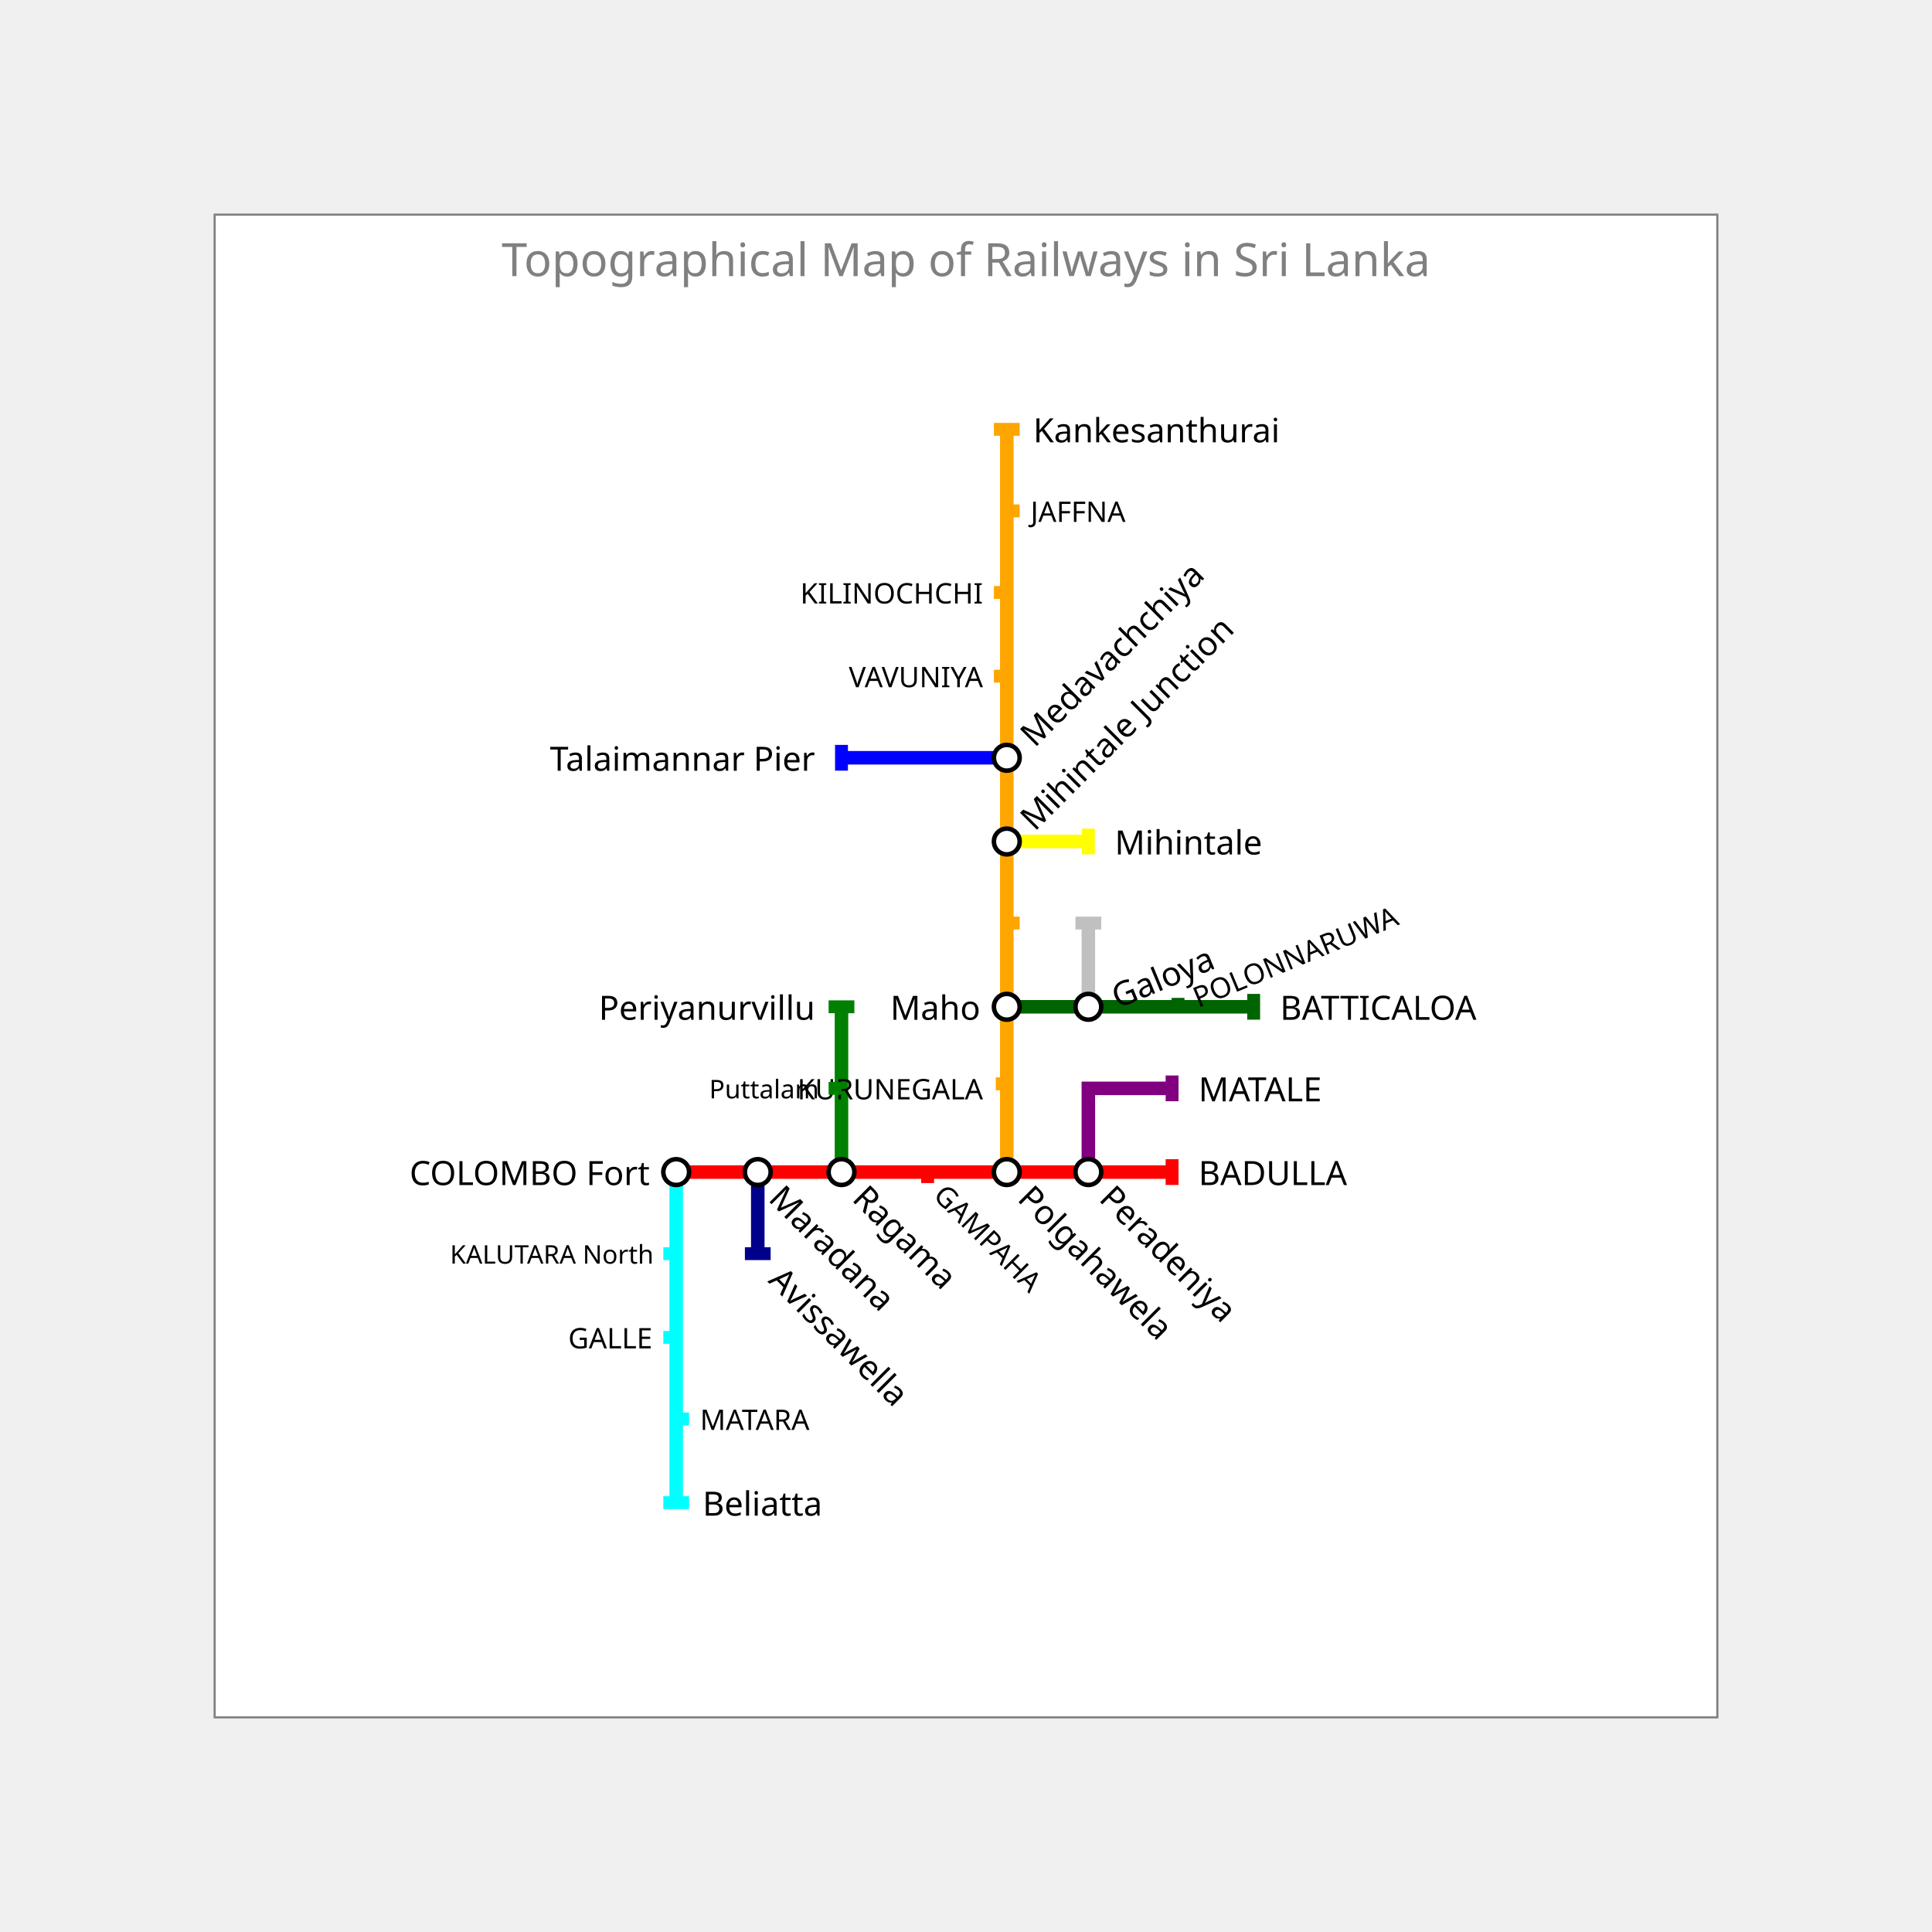
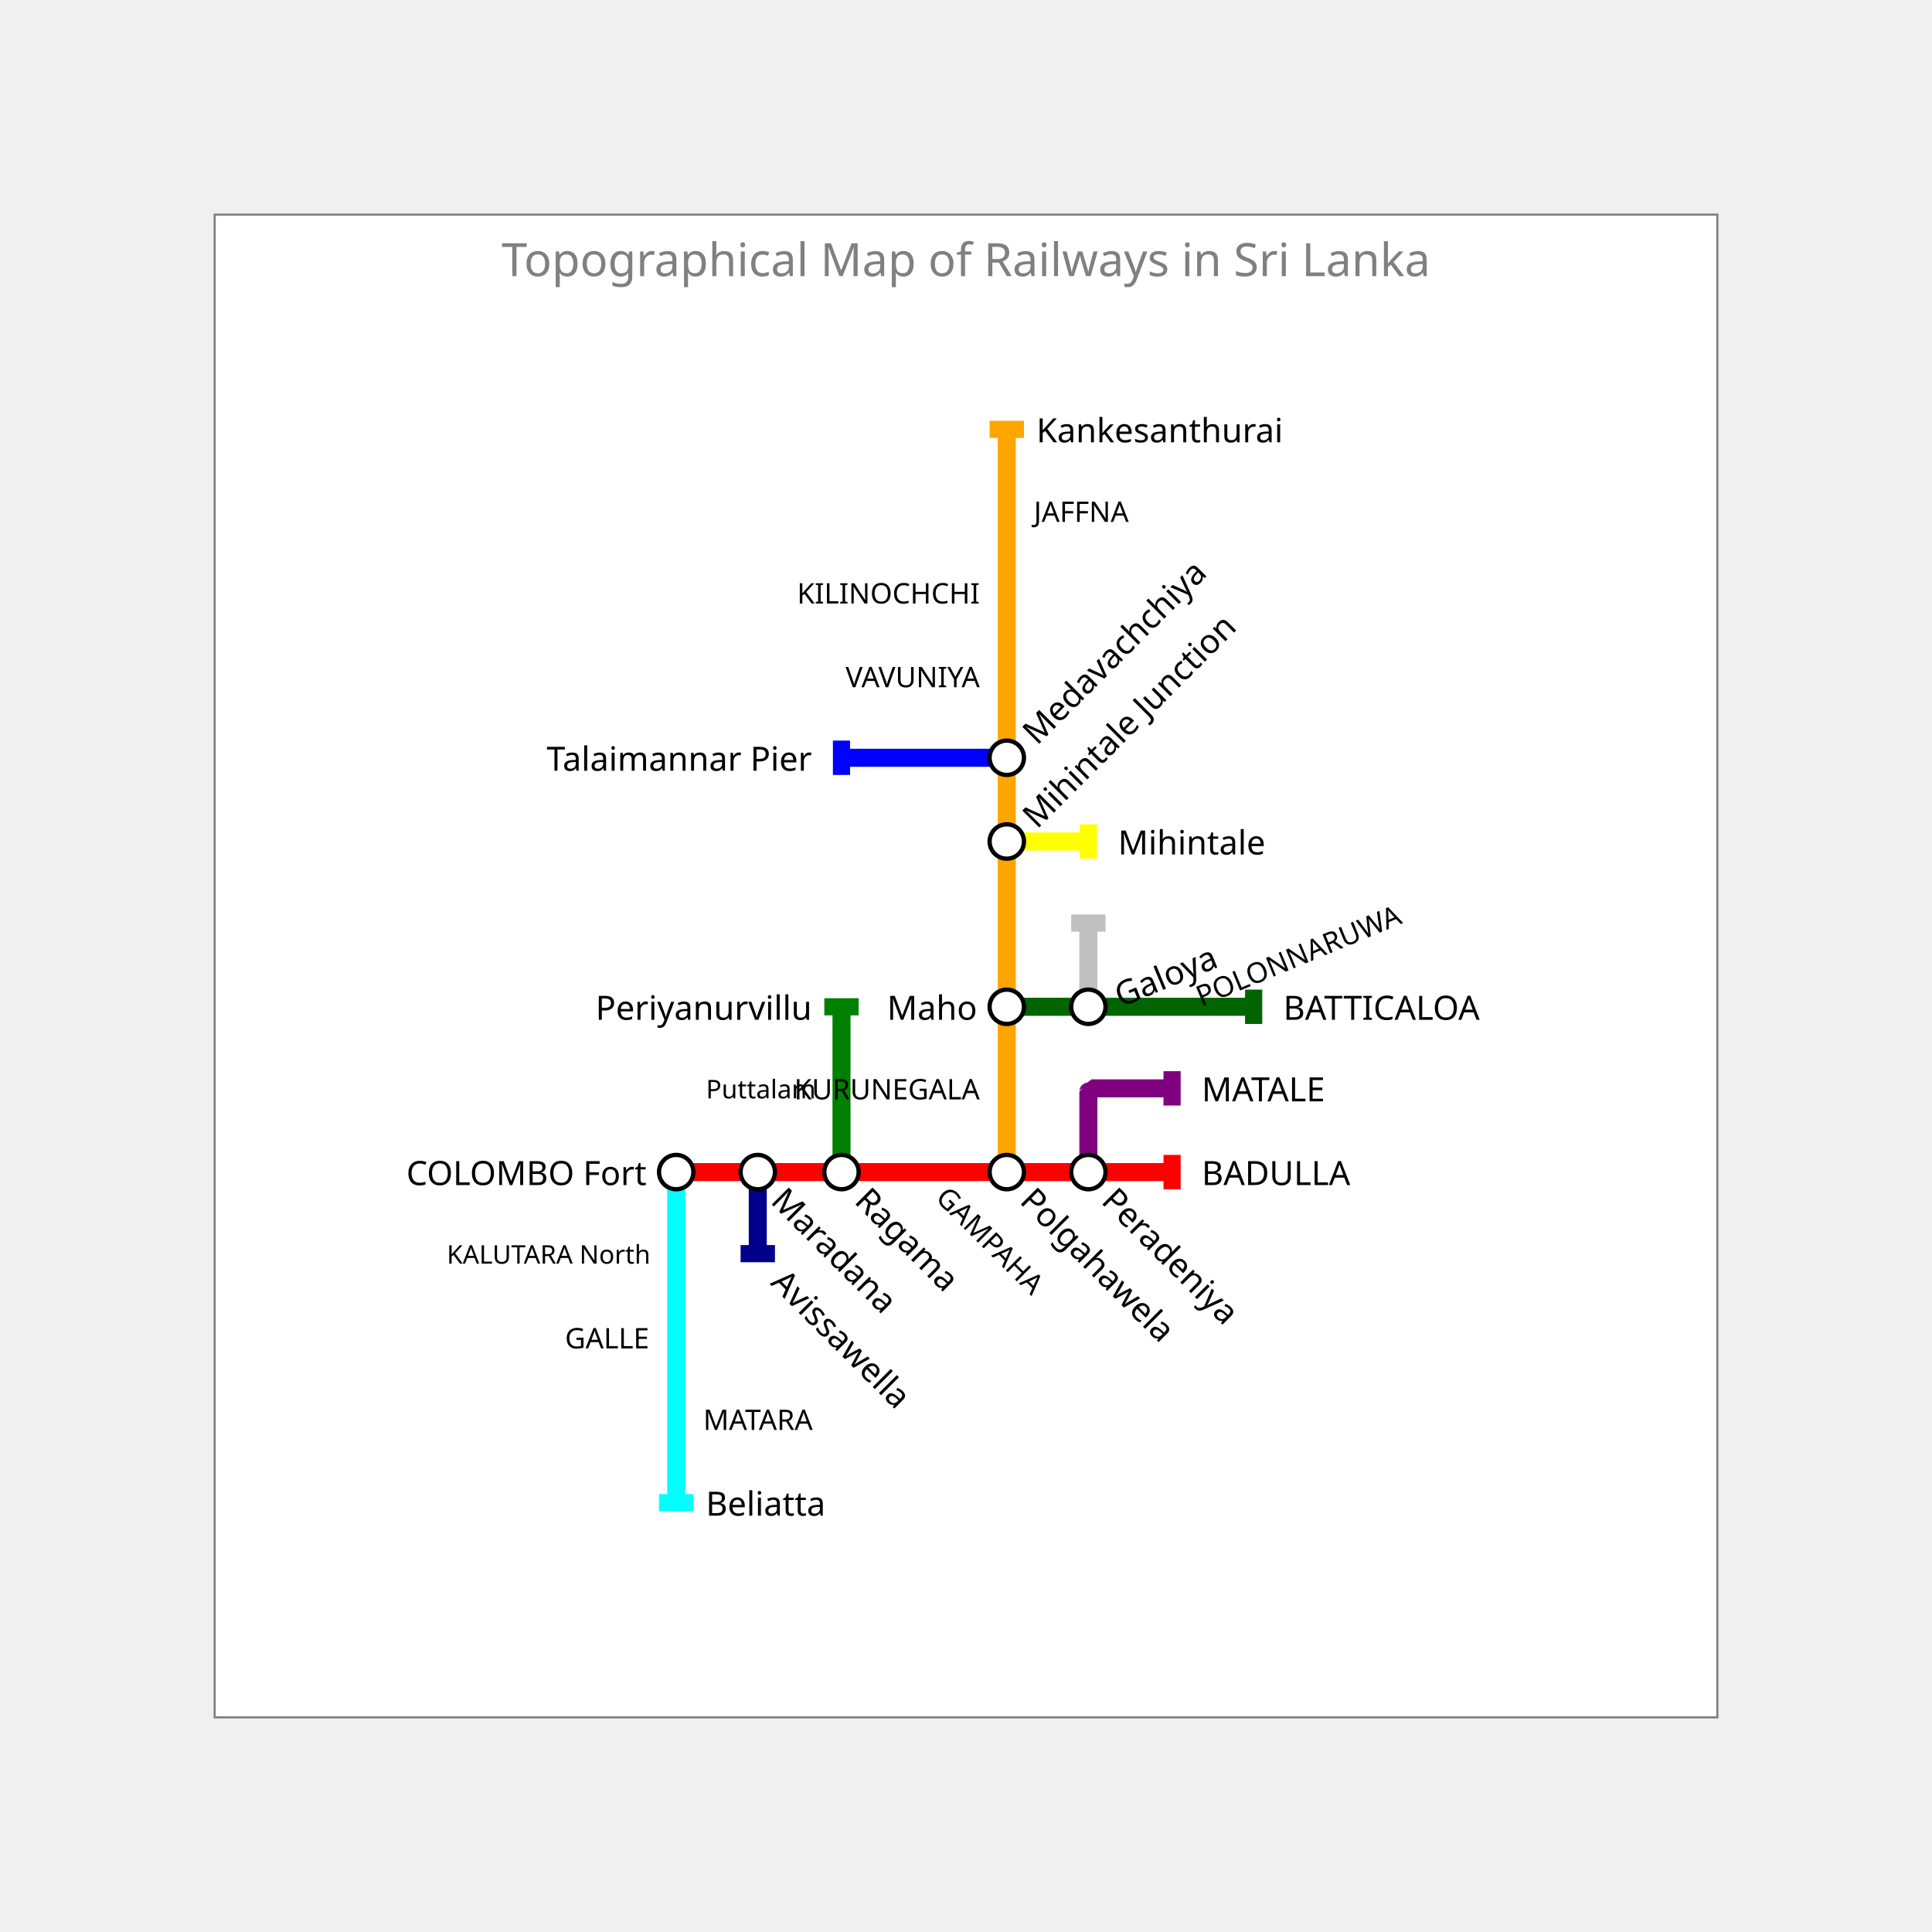
<svg xmlns="http://www.w3.org/2000/svg" width="900" height="900" padding="200">
  <rect x="100.0" y="100.0" width="700" height="700" fill="white" stroke="gray" />
  <text fill="gray" stroke="none" font-size="21.429" font-family="Trebuchet MS" x="450.0" y="112.0" text-anchor="middle" dominant-baseline="hanging">Topographical Map of Railways in Sri Lanka</text>
  <g>
-     <path fill="none" stroke-width="6.3" stroke-opacity="1" d="M315 546 L353 546 L392 546 L430 546 L469 546 L507 546 L546 546" stroke="red" />
-     <rect stroke="none" fill-opacity="1" x="543" y="540" width="6" height="12" fill="red" />
+     <path fill="none" stroke-width="8.4" stroke-opacity="1" d="M 315.0,546.0 L 353.0,546.0 L 392.0,546.0 L 430.0,546.0 L 469.0,546.0 L 507.0,546.0 L 546.0,546.0" stroke="red" />
+     <rect stroke="none" fill-opacity="1" x="542" y="538" width="8" height="16" fill="red" />
  </g>
  <g>
-     <path fill="none" stroke-width="6.3" stroke-opacity="1" d="M315 546 L315 584 L315 623 L315 661 L315 700" stroke="cyan" />
-     <rect stroke="none" fill-opacity="1" x="309" y="697" width="12" height="6" fill="cyan" />
+     <path fill="none" stroke-width="8.4" stroke-opacity="1" d="M 315.0,546.0 L 315.0,584.0 L 315.0,623.0 L 315.0,661.0 L 315.0,700.0" stroke="cyan" />
+     <rect stroke="none" fill-opacity="1" x="307" y="696" width="16" height="8" fill="cyan" />
  </g>
  <g>
-     <path fill="none" stroke-width="6.3" stroke-opacity="1" d="M469 546 L469 507 L469 469 L469 430 L469 392 L469 353 L469 315 L469 276 L469 238 L469 200" stroke="orange" />
-     <rect stroke="none" fill-opacity="1" x="463" y="197" width="12" height="6" fill="orange" />
+     <path fill="none" stroke-width="8.4" stroke-opacity="1" d="M 469.0,546.0 L 469.0,507.0 L 469.0,469.0 L 469.0,430.0 L 469.0,392.0 L 469.0,353.0 L 469.0,315.0 L 469.0,276.0 L 469.0,238.0 L 469.0,200.0" stroke="orange" />
+     <rect stroke="none" fill-opacity="1" x="461" y="196" width="16" height="8" fill="orange" />
  </g>
  <g>
-     <path fill="none" stroke-width="6.3" stroke-opacity="1" d="M353 546 L353 584" stroke="darkblue" />
-     <rect stroke="none" fill-opacity="1" x="347" y="581" width="12" height="6" fill="darkblue" />
+     <path fill="none" stroke-width="8.4" stroke-opacity="1" d="M 353.0,546.0 L 353.0,584.0" stroke="darkblue" />
+     <rect stroke="none" fill-opacity="1" x="345" y="580" width="16" height="8" fill="darkblue" />
  </g>
  <g>
-     <path fill="none" stroke-width="6.3" stroke-opacity="1" d="M392 546 L392 507 L392 469" stroke="green" />
-     <rect stroke="none" fill-opacity="1" x="386" y="466" width="12" height="6" fill="green" />
+     <path fill="none" stroke-width="8.4" stroke-opacity="1" d="M 392.0,546.0 L 392.0,507.0 L 392.0,469.0" stroke="green" />
+     <rect stroke="none" fill-opacity="1" x="384" y="465" width="16" height="8" fill="green" />
  </g>
  <g>
-     <path fill="none" stroke-width="6.3" stroke-opacity="1" d="M507 546 L507 507 L546 507" stroke="purple" />
-     <rect stroke="none" fill-opacity="1" x="543" y="501" width="6" height="12" fill="purple" />
+     <path fill="none" stroke-width="8.4" stroke-opacity="1" d="M 507.0,546.0 L 507.0,508.5 C 507.0,508.495 508.495,507.0 508.5,507.0 L 546.0,507.0" stroke="purple" />
+     <rect stroke="none" fill-opacity="1" x="542" y="499" width="8" height="16" fill="purple" />
  </g>
  <g>
-     <path fill="none" stroke-width="6.3" stroke-opacity="1" d="M469 392 L507 392" stroke="yellow" />
-     <rect stroke="none" fill-opacity="1" x="504" y="386" width="6" height="12" fill="yellow" />
+     <path fill="none" stroke-width="8.4" stroke-opacity="1" d="M 469.0,392.0 L 507.0,392.0" stroke="yellow" />
+     <rect stroke="none" fill-opacity="1" x="503" y="384" width="8" height="16" fill="yellow" />
  </g>
  <g>
-     <path fill="none" stroke-width="6.3" stroke-opacity="1" d="M469 353 L430 353 L392 353" stroke="blue" />
-     <rect stroke="none" fill-opacity="1" x="389" y="347" width="6" height="12" fill="blue" />
+     <path fill="none" stroke-width="8.4" stroke-opacity="1" d="M 469.0,353.0 L 430.0,353.0 L 392.0,353.0" stroke="blue" />
+     <rect stroke="none" fill-opacity="1" x="388" y="345" width="8" height="16" fill="blue" />
  </g>
  <g>
-     <path fill="none" stroke-width="6.3" stroke-opacity="1" d="M469 469 L507 469 L546 469 L584 469" stroke="darkgreen" />
-     <rect stroke="none" fill-opacity="1" x="581" y="463" width="6" height="12" fill="darkgreen" />
+     <path fill="none" stroke-width="8.4" stroke-opacity="1" d="M 469.0,469.0 L 507.0,469.0 L 546.0,469.0 L 584.0,469.0" stroke="darkgreen" />
+     <rect stroke="none" fill-opacity="1" x="580" y="461" width="8" height="16" fill="darkgreen" />
  </g>
  <g>
-     <path fill="none" stroke-width="6.3" stroke-opacity="1" d="M507 469 L507 430" stroke="silver" />
-     <rect stroke="none" fill-opacity="1" x="501" y="427" width="12" height="6" fill="silver" />
+     <path fill="none" stroke-width="8.4" stroke-opacity="1" d="M 507.0,469.0 L 507.0,430.0" stroke="silver" />
+     <rect stroke="none" fill-opacity="1" x="499" y="426" width="16" height="8" fill="silver" />
  </g>
  <g>
-     <circle r="6" fill="white" stroke="black" stroke-width="2.1" cx="315" cy="546" />
-     <text fill="black" stroke="none" font-size="15.6" font-family="Trebuchet MS" font-weight="100" text-anchor="end" dominant-baseline="central" x="302.7" y="546" transform="translate(315,546) rotate(-0) translate(-315,-546)">COLOMBO Fort</text>
+     <circle r="8" fill="white" stroke="black" stroke-width="2.0" cx="315" cy="546" />
+     <text fill="black" stroke="none" font-size="15.6" font-family="Trebuchet MS" font-weight="100" text-anchor="end" dominant-baseline="central" x="301.2" y="546" transform="translate(315,546) rotate(-0) translate(-315,-546)">COLOMBO Fort</text>
  </g>
  <g>
-     <circle r="6" fill="white" stroke="black" stroke-width="2.1" cx="353" cy="546" />
-     <text fill="black" stroke="none" font-size="15.6" font-family="Trebuchet MS" font-weight="100" text-anchor="start" dominant-baseline="central" x="365.3" y="546" transform="translate(353,546) rotate(-315) translate(-353,-546)">Maradana</text>
+     <circle r="8" fill="white" stroke="black" stroke-width="2.0" cx="353" cy="546" />
+     <text fill="black" stroke="none" font-size="15.6" font-family="Trebuchet MS" font-weight="100" text-anchor="start" dominant-baseline="central" x="366.8" y="546" transform="translate(353,546) rotate(-315) translate(-353,-546)">Maradana</text>
  </g>
  <g>
-     <circle r="6" fill="white" stroke="black" stroke-width="2.1" cx="392" cy="546" />
-     <text fill="black" stroke="none" font-size="15.6" font-family="Trebuchet MS" font-weight="100" text-anchor="start" dominant-baseline="central" x="404.3" y="546" transform="translate(392,546) rotate(-315) translate(-392,-546)">Ragama</text>
+     <circle r="8" fill="white" stroke="black" stroke-width="2.0" cx="392" cy="546" />
+     <text fill="black" stroke="none" font-size="15.6" font-family="Trebuchet MS" font-weight="100" text-anchor="start" dominant-baseline="central" x="405.8" y="546" transform="translate(392,546) rotate(-315) translate(-392,-546)">Ragama</text>
  </g>
  <g>
-     <circle r="6" fill="white" stroke="black" stroke-width="2.1" cx="469" cy="546" />
-     <text fill="black" stroke="none" font-size="15.6" font-family="Trebuchet MS" font-weight="100" text-anchor="start" dominant-baseline="central" x="481.3" y="546" transform="translate(469,546) rotate(-315) translate(-469,-546)">Polgahawela</text>
+     <circle r="8" fill="white" stroke="black" stroke-width="2.0" cx="469" cy="546" />
+     <text fill="black" stroke="none" font-size="15.6" font-family="Trebuchet MS" font-weight="100" text-anchor="start" dominant-baseline="central" x="482.8" y="546" transform="translate(469,546) rotate(-315) translate(-469,-546)">Polgahawela</text>
  </g>
  <g>
-     <circle r="6" fill="white" stroke="black" stroke-width="2.1" cx="507" cy="546" />
-     <text fill="black" stroke="none" font-size="15.6" font-family="Trebuchet MS" font-weight="100" text-anchor="start" dominant-baseline="central" x="519.3" y="546" transform="translate(507,546) rotate(-315) translate(-507,-546)">Peradeniya</text>
+     <circle r="8" fill="white" stroke="black" stroke-width="2.0" cx="507" cy="546" />
+     <text fill="black" stroke="none" font-size="15.6" font-family="Trebuchet MS" font-weight="100" text-anchor="start" dominant-baseline="central" x="520.8" y="546" transform="translate(507,546) rotate(-315) translate(-507,-546)">Peradeniya</text>
  </g>
  <g>
-     <text fill="black" stroke="none" font-size="15.6" font-family="Trebuchet MS" font-weight="100" text-anchor="start" dominant-baseline="central" x="558.3" y="546" transform="translate(546,546) rotate(-0) translate(-546,-546)">BADULLA</text>
+     <text fill="black" stroke="none" font-size="15.6" font-family="Trebuchet MS" font-weight="100" text-anchor="start" dominant-baseline="central" x="559.8" y="546" transform="translate(546,546) rotate(-0) translate(-546,-546)">BADULLA</text>
  </g>
  <g>
-     <text fill="black" stroke="none" font-size="15.6" font-family="Trebuchet MS" font-weight="100" text-anchor="start" dominant-baseline="central" x="327.3" y="700" transform="translate(315,700) rotate(-0) translate(-315,-700)">Beliatta</text>
+     <text fill="black" stroke="none" font-size="15.6" font-family="Trebuchet MS" font-weight="100" text-anchor="start" dominant-baseline="central" x="328.8" y="700" transform="translate(315,700) rotate(-0) translate(-315,-700)">Beliatta</text>
  </g>
  <g>
-     <circle r="6" fill="white" stroke="black" stroke-width="2.1" cx="469" cy="469" />
-     <text fill="black" stroke="none" font-size="15.6" font-family="Trebuchet MS" font-weight="100" text-anchor="end" dominant-baseline="central" x="456.7" y="469" transform="translate(469,469) rotate(--45) translate(-469,-469)">Maho</text>
+     <circle r="8" fill="white" stroke="black" stroke-width="2.0" cx="469" cy="469" />
+     <text fill="black" stroke="none" font-size="15.6" font-family="Trebuchet MS" font-weight="100" text-anchor="end" dominant-baseline="central" x="455.2" y="469" transform="translate(469,469) rotate(--45) translate(-469,-469)">Maho</text>
  </g>
  <g>
-     <circle r="6" fill="white" stroke="black" stroke-width="2.1" cx="469" cy="392" />
-     <text fill="black" stroke="none" font-size="15.6" font-family="Trebuchet MS" font-weight="100" text-anchor="start" dominant-baseline="central" x="481.3" y="392" transform="translate(469,392) rotate(-45) translate(-469,-392)">Mihintale Junction</text>
+     <circle r="8" fill="white" stroke="black" stroke-width="2.0" cx="469" cy="392" />
+     <text fill="black" stroke="none" font-size="15.6" font-family="Trebuchet MS" font-weight="100" text-anchor="start" dominant-baseline="central" x="482.8" y="392" transform="translate(469,392) rotate(-45) translate(-469,-392)">Mihintale Junction</text>
  </g>
  <g>
-     <circle r="6" fill="white" stroke="black" stroke-width="2.1" cx="469" cy="353" />
-     <text fill="black" stroke="none" font-size="15.6" font-family="Trebuchet MS" font-weight="100" text-anchor="start" dominant-baseline="central" x="481.3" y="353" transform="translate(469,353) rotate(-45) translate(-469,-353)">Medavachchiya</text>
+     <circle r="8" fill="white" stroke="black" stroke-width="2.0" cx="469" cy="353" />
+     <text fill="black" stroke="none" font-size="15.6" font-family="Trebuchet MS" font-weight="100" text-anchor="start" dominant-baseline="central" x="482.8" y="353" transform="translate(469,353) rotate(-45) translate(-469,-353)">Medavachchiya</text>
  </g>
  <g>
-     <text fill="black" stroke="none" font-size="15.6" font-family="Trebuchet MS" font-weight="100" text-anchor="start" dominant-baseline="central" x="481.3" y="200" transform="translate(469,200) rotate(-0) translate(-469,-200)">Kankesanthurai</text>
+     <text fill="black" stroke="none" font-size="15.6" font-family="Trebuchet MS" font-weight="100" text-anchor="start" dominant-baseline="central" x="482.8" y="200" transform="translate(469,200) rotate(-0) translate(-469,-200)">Kankesanthurai</text>
  </g>
  <g>
-     <text fill="black" stroke="none" font-size="15.6" font-family="Trebuchet MS" font-weight="100" text-anchor="start" dominant-baseline="central" x="365.3" y="584" transform="translate(353,584) rotate(-315) translate(-353,-584)">Avissawella</text>
+     <text fill="black" stroke="none" font-size="15.6" font-family="Trebuchet MS" font-weight="100" text-anchor="start" dominant-baseline="central" x="366.8" y="584" transform="translate(353,584) rotate(-315) translate(-353,-584)">Avissawella</text>
  </g>
  <g>
-     <text fill="black" stroke="none" font-size="15.6" font-family="Trebuchet MS" font-weight="100" text-anchor="end" dominant-baseline="central" x="379.7" y="469" transform="translate(392,469) rotate(-0) translate(-392,-469)">Periyanurvillu</text>
+     <text fill="black" stroke="none" font-size="15.6" font-family="Trebuchet MS" font-weight="100" text-anchor="end" dominant-baseline="central" x="378.2" y="469" transform="translate(392,469) rotate(-0) translate(-392,-469)">Periyanurvillu</text>
  </g>
  <g>
-     <text fill="black" stroke="none" font-size="15.6" font-family="Trebuchet MS" font-weight="100" text-anchor="start" dominant-baseline="central" x="558.3" y="507" transform="translate(546,507) rotate(-0) translate(-546,-507)">MATALE</text>
+     <text fill="black" stroke="none" font-size="15.6" font-family="Trebuchet MS" font-weight="100" text-anchor="start" dominant-baseline="central" x="559.8" y="507" transform="translate(546,507) rotate(-0) translate(-546,-507)">MATALE</text>
  </g>
  <g>
-     <text fill="black" stroke="none" font-size="15.6" font-family="Trebuchet MS" font-weight="100" text-anchor="start" dominant-baseline="central" x="519.3" y="392" transform="translate(507,392) rotate(-0) translate(-507,-392)">Mihintale</text>
+     <text fill="black" stroke="none" font-size="15.6" font-family="Trebuchet MS" font-weight="100" text-anchor="start" dominant-baseline="central" x="520.8" y="392" transform="translate(507,392) rotate(-0) translate(-507,-392)">Mihintale</text>
  </g>
  <g>
-     <text fill="black" stroke="none" font-size="15.6" font-family="Trebuchet MS" font-weight="100" text-anchor="end" dominant-baseline="central" x="379.7" y="353" transform="translate(392,353) rotate(-0) translate(-392,-353)">Talaimannar Pier</text>
+     <text fill="black" stroke="none" font-size="15.6" font-family="Trebuchet MS" font-weight="100" text-anchor="end" dominant-baseline="central" x="378.2" y="353" transform="translate(392,353) rotate(-0) translate(-392,-353)">Talaimannar Pier</text>
  </g>
  <g>
-     <circle r="6" fill="white" stroke="black" stroke-width="2.1" cx="507" cy="469" />
-     <text fill="black" stroke="none" font-size="15.6" font-family="Trebuchet MS" font-weight="100" text-anchor="start" dominant-baseline="central" x="519.3" y="469" transform="translate(507,469) rotate(-22.5) translate(-507,-469)">Galoya</text>
+     <circle r="8" fill="white" stroke="black" stroke-width="2.0" cx="507" cy="469" />
+     <text fill="black" stroke="none" font-size="15.6" font-family="Trebuchet MS" font-weight="100" text-anchor="start" dominant-baseline="central" x="520.8" y="469" transform="translate(507,469) rotate(-22.5) translate(-507,-469)">Galoya</text>
  </g>
  <g>
-     <text fill="black" stroke="none" font-size="15.6" font-family="Trebuchet MS" font-weight="100" text-anchor="start" dominant-baseline="central" x="596.3" y="469" transform="translate(584,469) rotate(-0) translate(-584,-469)">BATTICALOA</text>
+     <text fill="black" stroke="none" font-size="15.6" font-family="Trebuchet MS" font-weight="100" text-anchor="start" dominant-baseline="central" x="597.8" y="469" transform="translate(584,469) rotate(-0) translate(-584,-469)">BATTICALOA</text>
  </g>
  <g />
  <g>
-     <rect stroke="none" fill-opacity="1" x="429.121" y="545.121" width="6" height="6" fill="red" />
-     <text fill="black" stroke="none" font-size="13.2" font-family="Trebuchet MS" font-weight="100" text-anchor="start" dominant-baseline="central" x="441.1" y="546" transform="translate(430,546) rotate(-315) translate(-430,-546)">GAMPAHA</text>
+     <text fill="black" stroke="none" font-size="13.2" font-family="Trebuchet MS" font-weight="100" text-anchor="start" dominant-baseline="central" x="442.6" y="546" transform="translate(430,546) rotate(-315) translate(-430,-546)">GAMPAHA</text>
  </g>
  <g>
-     <rect stroke="none" fill-opacity="1" x="309.0" y="620.0" width="6" height="6" fill="cyan" />
-     <text fill="black" stroke="none" font-size="13.2" font-family="Trebuchet MS" font-weight="100" text-anchor="end" dominant-baseline="central" x="303.9" y="623" transform="translate(315,623) rotate(-0) translate(-315,-623)">GALLE</text>
+     <text fill="black" stroke="none" font-size="13.2" font-family="Trebuchet MS" font-weight="100" text-anchor="end" dominant-baseline="central" x="302.4" y="623" transform="translate(315,623) rotate(-0) translate(-315,-623)">GALLE</text>
  </g>
  <g>
-     <rect stroke="none" fill-opacity="1" x="315.0" y="658.0" width="6" height="6" fill="cyan" />
-     <text fill="black" stroke="none" font-size="13.2" font-family="Trebuchet MS" font-weight="100" text-anchor="start" dominant-baseline="central" x="326.1" y="661" transform="translate(315,661) rotate(-0) translate(-315,-661)">MATARA</text>
+     <text fill="black" stroke="none" font-size="13.2" font-family="Trebuchet MS" font-weight="100" text-anchor="start" dominant-baseline="central" x="327.6" y="661" transform="translate(315,661) rotate(-0) translate(-315,-661)">MATARA</text>
  </g>
  <g>
-     <rect stroke="none" fill-opacity="1" x="463.879" y="501.879" width="6" height="6" fill="orange" />
-     <text fill="black" stroke="none" font-size="13.2" font-family="Trebuchet MS" font-weight="100" text-anchor="end" dominant-baseline="central" x="457.9" y="507" transform="translate(469,507) rotate(--45) translate(-469,-507)">KURUNEGALA</text>
+     <text fill="black" stroke="none" font-size="13.2" font-family="Trebuchet MS" font-weight="100" text-anchor="end" dominant-baseline="central" x="456.4" y="507" transform="translate(469,507) rotate(--45) translate(-469,-507)">KURUNEGALA</text>
+   </g>
+   <g />
+   <g>
+     <text fill="black" stroke="none" font-size="13.2" font-family="Trebuchet MS" font-weight="100" text-anchor="end" dominant-baseline="central" x="456.4" y="315" transform="translate(469,315) rotate(-0) translate(-469,-315)">VAVUNIYA</text>
  </g>
  <g>
-     <rect stroke="none" fill-opacity="1" x="469.0" y="427.0" width="6" height="6" fill="orange" />
+     <text fill="black" stroke="none" font-size="13.2" font-family="Trebuchet MS" font-weight="100" text-anchor="end" dominant-baseline="central" x="456.4" y="276" transform="translate(469,276) rotate(-0) translate(-469,-276)">KILINOCHCHI</text>
  </g>
  <g>
-     <rect stroke="none" fill-opacity="1" x="463.0" y="312.0" width="6" height="6" fill="orange" />
-     <text fill="black" stroke="none" font-size="13.2" font-family="Trebuchet MS" font-weight="100" text-anchor="end" dominant-baseline="central" x="457.9" y="315" transform="translate(469,315) rotate(-0) translate(-469,-315)">VAVUNIYA</text>
+     <text fill="black" stroke="none" font-size="13.2" font-family="Trebuchet MS" font-weight="100" text-anchor="start" dominant-baseline="central" x="481.6" y="238" transform="translate(469,238) rotate(-0) translate(-469,-238)">JAFFNA</text>
+   </g>
+   <g />
+   <g />
+   <g>
+     <text fill="black" stroke="none" font-size="13.2" font-family="Trebuchet MS" font-weight="100" text-anchor="start" dominant-baseline="central" x="558.6" y="469" transform="translate(546,469) rotate(-22.5) translate(-546,-469)">POLONNARUWA</text>
  </g>
  <g>
-     <rect stroke="none" fill-opacity="1" x="463.0" y="273.0" width="6" height="6" fill="orange" />
-     <text fill="black" stroke="none" font-size="13.2" font-family="Trebuchet MS" font-weight="100" text-anchor="end" dominant-baseline="central" x="457.9" y="276" transform="translate(469,276) rotate(-0) translate(-469,-276)">KILINOCHCHI</text>
+     <text fill="black" stroke="none" font-size="12" font-family="Trebuchet MS" font-weight="100" text-anchor="end" dominant-baseline="central" x="303.0" y="584" transform="translate(315,584) rotate(-0) translate(-315,-584)">KALUTARA North</text>
  </g>
  <g>
-     <rect stroke="none" fill-opacity="1" x="469.0" y="235.0" width="6" height="6" fill="orange" />
-     <text fill="black" stroke="none" font-size="13.2" font-family="Trebuchet MS" font-weight="100" text-anchor="start" dominant-baseline="central" x="480.1" y="238" transform="translate(469,238) rotate(-0) translate(-469,-238)">JAFFNA</text>
-   </g>
-   <g>
-     <rect stroke="none" fill-opacity="1" x="507.0" y="504.0" width="6" height="6" fill="purple" />
-   </g>
-   <g>
-     <rect stroke="none" fill-opacity="1" x="430.0" y="350.0" width="6" height="6" fill="blue" />
-   </g>
-   <g>
-     <rect stroke="none" fill-opacity="1" x="545.772" y="464.852" width="6" height="6" fill="darkgreen" />
-     <text fill="black" stroke="none" font-size="13.2" font-family="Trebuchet MS" font-weight="100" text-anchor="start" dominant-baseline="central" x="557.1" y="469" transform="translate(546,469) rotate(-22.5) translate(-546,-469)">POLONNARUWA</text>
-   </g>
-   <g>
-     <rect stroke="none" fill-opacity="1" x="309.0" y="581.0" width="6" height="6" fill="cyan" />
-     <text fill="black" stroke="none" font-size="12" font-family="Trebuchet MS" font-weight="100" text-anchor="end" dominant-baseline="central" x="304.5" y="584" transform="translate(315,584) rotate(-0) translate(-315,-584)">KALUTARA North</text>
-   </g>
-   <g>
-     <rect stroke="none" fill-opacity="1" x="386.0" y="504.0" width="6" height="6" fill="green" />
-     <text fill="black" stroke="none" font-size="12" font-family="Trebuchet MS" font-weight="100" text-anchor="end" dominant-baseline="central" x="381.5" y="507" transform="translate(392,507) rotate(-0) translate(-392,-507)">Puttalam</text>
+     <text fill="black" stroke="none" font-size="12" font-family="Trebuchet MS" font-weight="100" text-anchor="end" dominant-baseline="central" x="380.0" y="507" transform="translate(392,507) rotate(-0) translate(-392,-507)">Puttalam</text>
  </g>
</svg>
